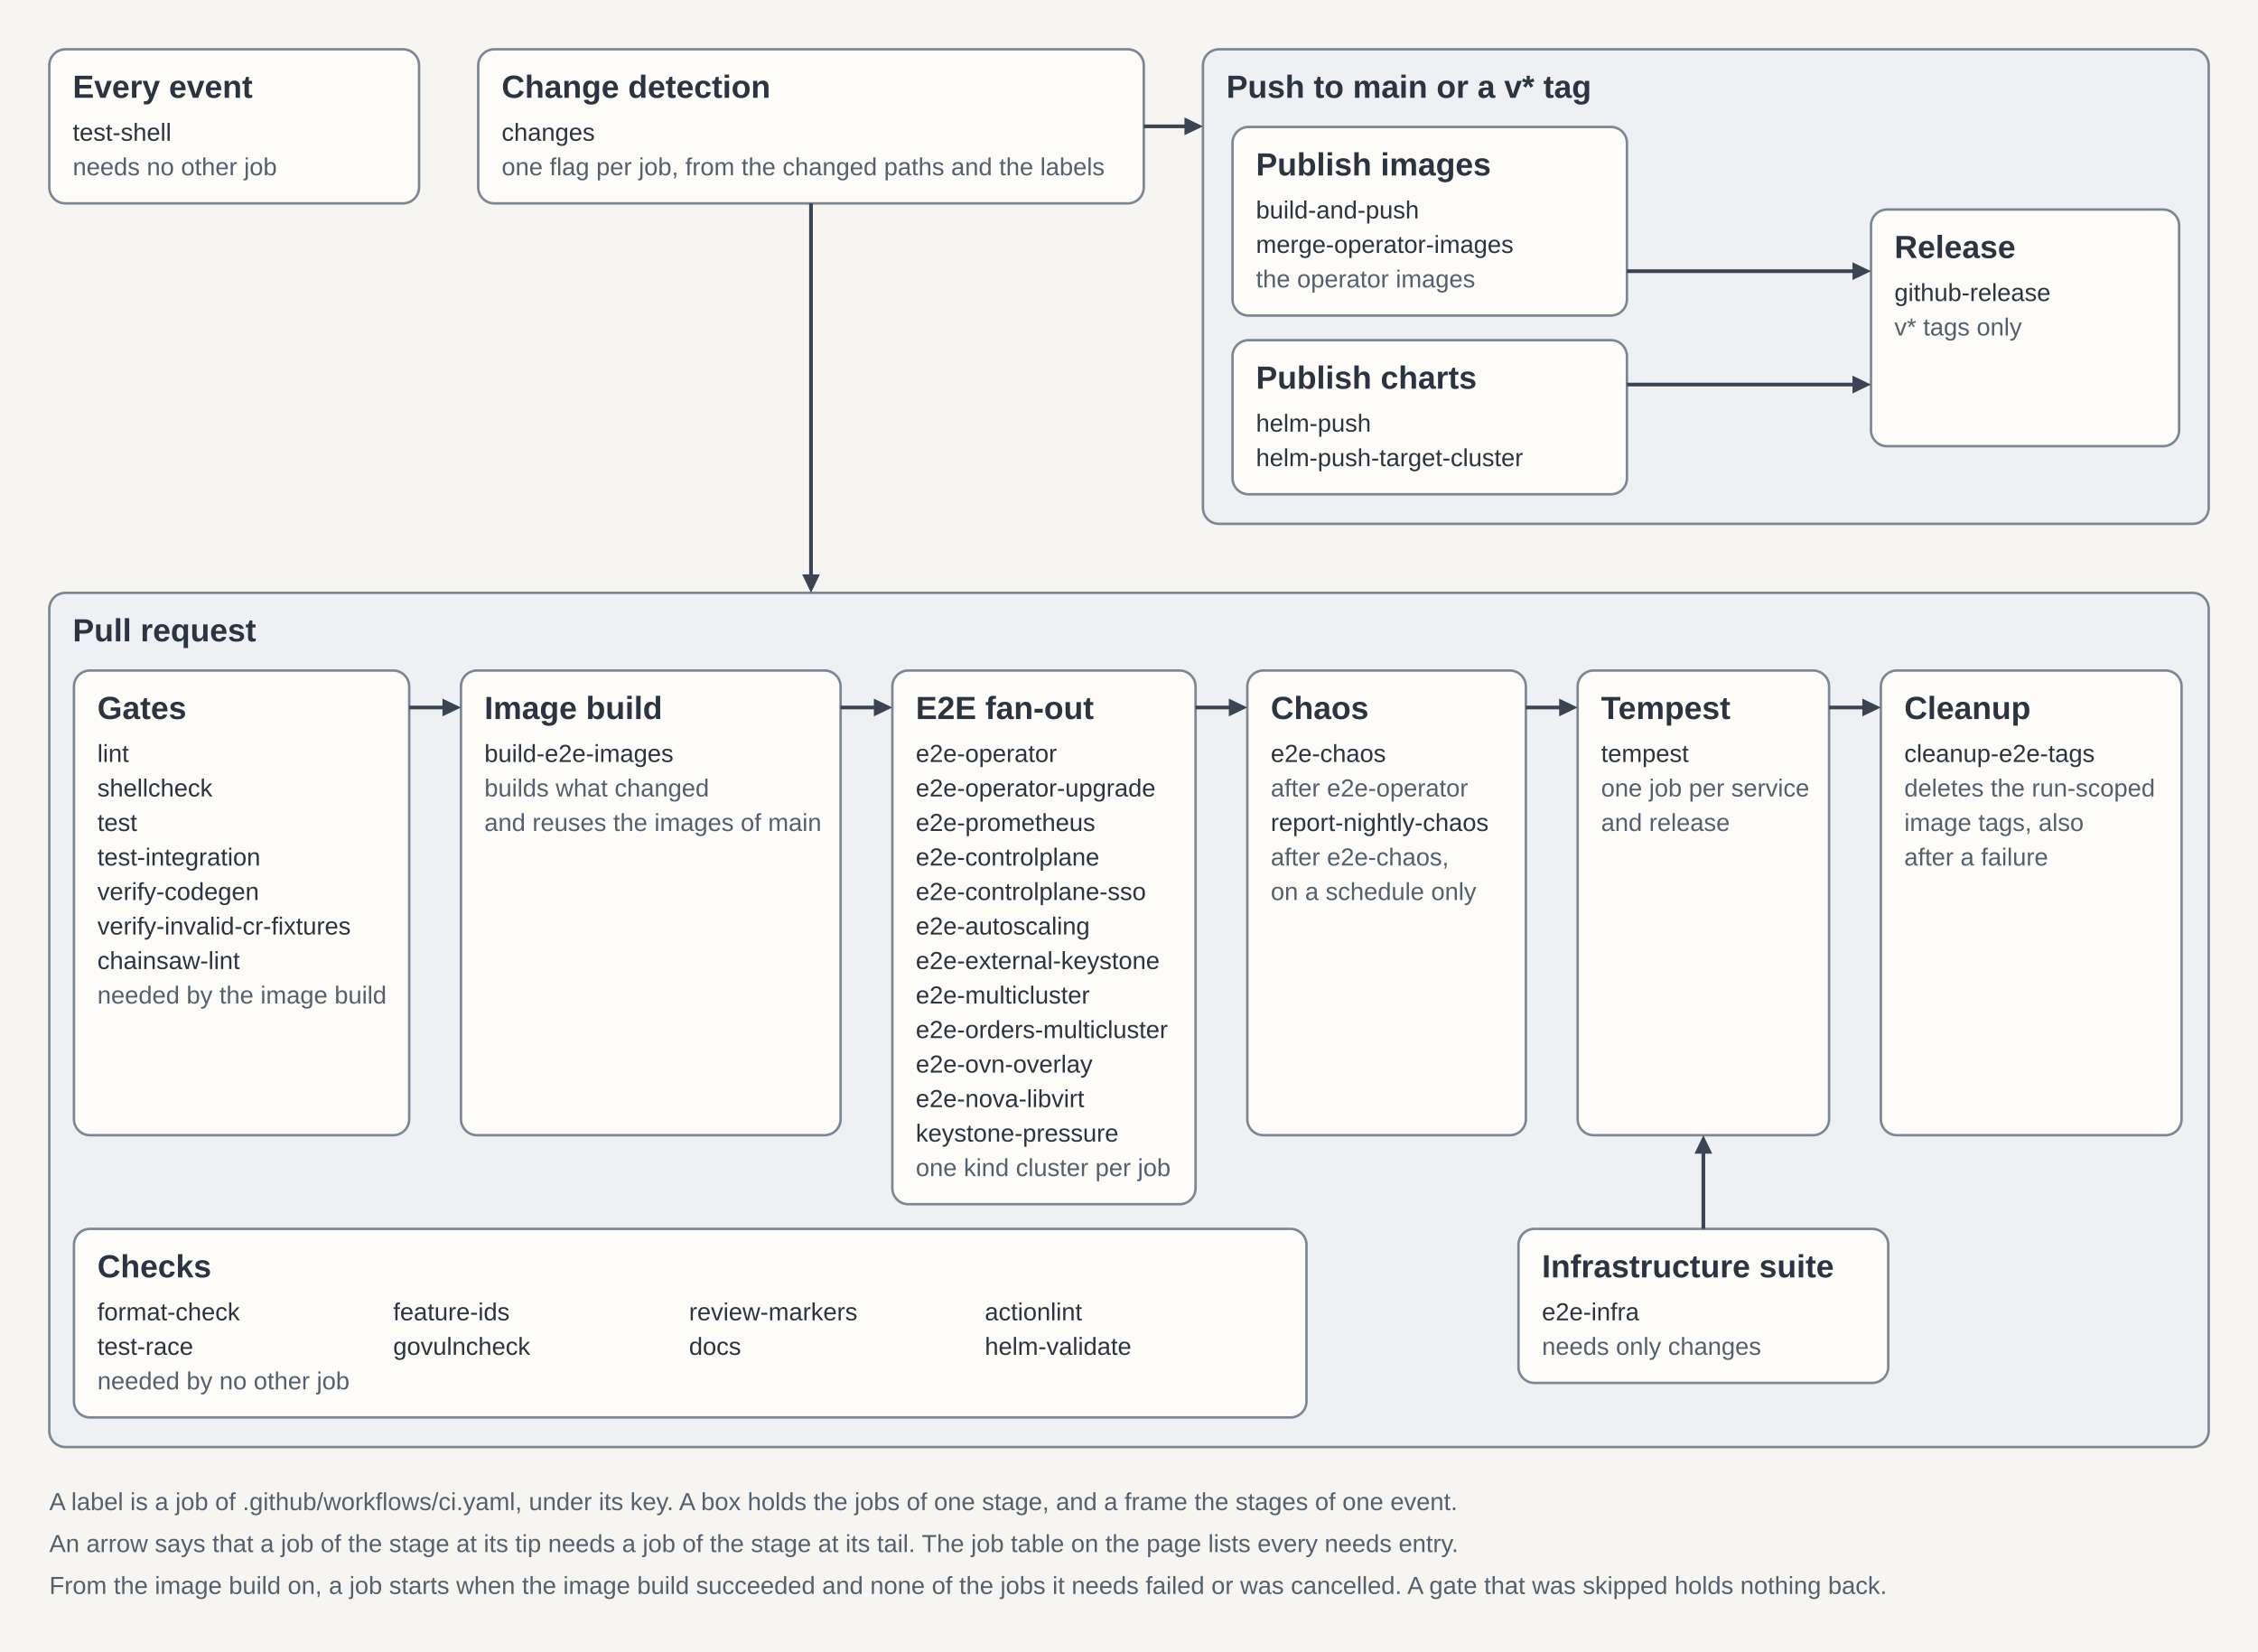
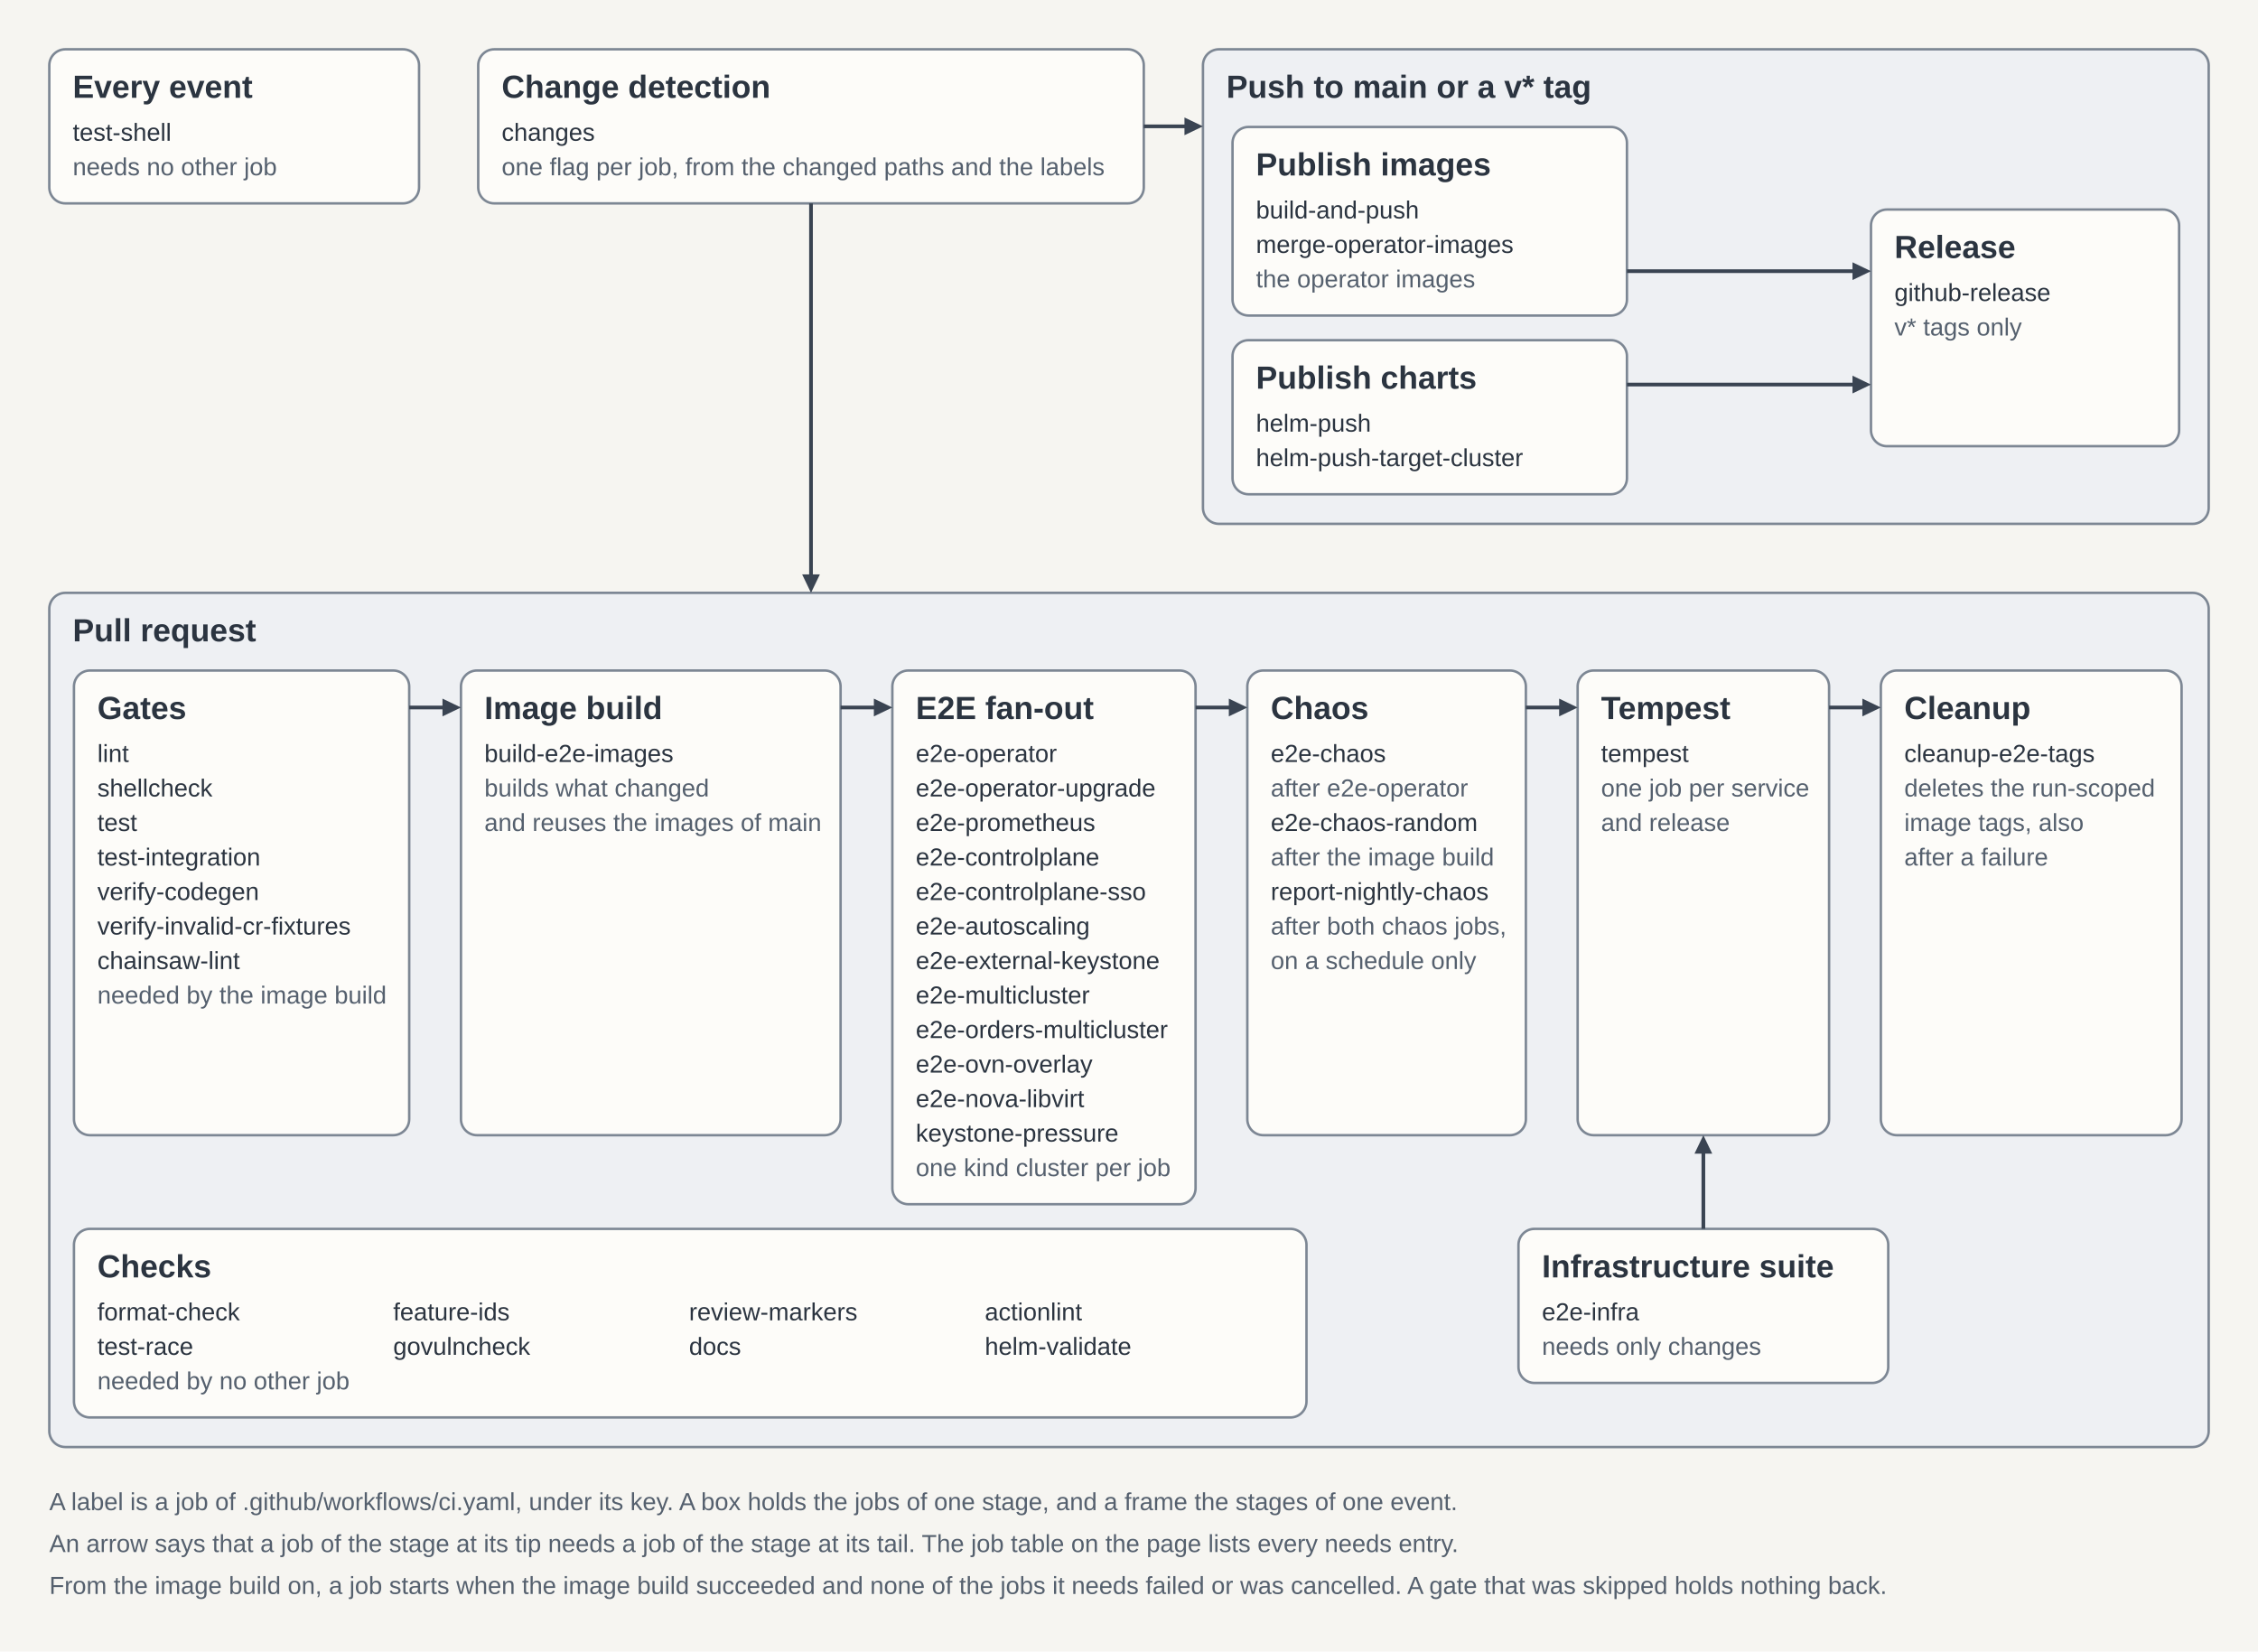
<svg xmlns="http://www.w3.org/2000/svg" width="1832" height="1340" viewBox="0 0 1832 1340" font-family="'IBM Plex Sans', Arial, Helvetica, sans-serif" role="img" aria-label="CI stage overview">
  <rect width="1832" height="1340" fill="#F6F5F1" />
  <rect x="40" y="40" width="300" height="125" rx="13" fill="#FDFCF9" stroke="#7D8794" stroke-width="2" />
  <text x="59" y="79.36" font-size="26" font-weight="700" fill="#2B3440">Every event</text>
  <text x="59" y="114.2" font-size="20" font-weight="400" fill="#2B3440">test-shell</text>
  <text x="59" y="142.2" font-size="20" font-weight="400" fill="#55606E">needs no other job</text>
  <rect x="388" y="40" width="540" height="125" rx="13" fill="#FDFCF9" stroke="#7D8794" stroke-width="2" />
  <text x="407" y="79.36" font-size="26" font-weight="700" fill="#2B3440">Change detection</text>
  <text x="407" y="114.2" font-size="20" font-weight="400" fill="#2B3440">changes</text>
  <text x="407" y="142.2" font-size="20" font-weight="400" fill="#55606E">one flag per job, from the changed paths and the labels</text>
  <rect x="976" y="40" width="816" height="385" rx="13" fill="#EEF0F3" stroke="#7D8794" stroke-width="2" />
  <text x="995" y="79.36" font-size="26" font-weight="700" fill="#2B3440">Push to main or a v* tag</text>
  <rect x="1000" y="103" width="320" height="153" rx="13" fill="#FDFCF9" stroke="#7D8794" stroke-width="2" />
  <text x="1019" y="142.36" font-size="26" font-weight="700" fill="#2B3440">Publish images</text>
  <text x="1019" y="177.2" font-size="20" font-weight="400" fill="#2B3440">build-and-push</text>
  <text x="1019" y="205.2" font-size="20" font-weight="400" fill="#2B3440">merge-operator-images</text>
  <text x="1019" y="233.2" font-size="20" font-weight="400" fill="#55606E">the operator images</text>
  <rect x="1000" y="276" width="320" height="125" rx="13" fill="#FDFCF9" stroke="#7D8794" stroke-width="2" />
  <text x="1019" y="315.36" font-size="26" font-weight="700" fill="#2B3440">Publish charts</text>
  <text x="1019" y="350.2" font-size="20" font-weight="400" fill="#2B3440">helm-push</text>
  <text x="1019" y="378.2" font-size="20" font-weight="400" fill="#2B3440">helm-push-target-cluster</text>
  <rect x="1518" y="170" width="250" height="192" rx="13" fill="#FDFCF9" stroke="#7D8794" stroke-width="2" />
  <text x="1537" y="209.36" font-size="26" font-weight="700" fill="#2B3440">Release</text>
  <text x="1537" y="244.2" font-size="20" font-weight="400" fill="#2B3440">github-release</text>
  <text x="1537" y="272.2" font-size="20" font-weight="400" fill="#55606E">v* tags only</text>
  <rect x="40" y="481" width="1752" height="693" rx="13" fill="#EEF0F3" stroke="#7D8794" stroke-width="2" />
  <text x="59" y="520.36" font-size="26" font-weight="700" fill="#2B3440">Pull request</text>
  <rect x="60" y="544" width="272" height="377" rx="13" fill="#FDFCF9" stroke="#7D8794" stroke-width="2" />
  <text x="79" y="583.36" font-size="26" font-weight="700" fill="#2B3440">Gates</text>
  <text x="79" y="618.2" font-size="20" font-weight="400" fill="#2B3440">lint</text>
  <text x="79" y="646.2" font-size="20" font-weight="400" fill="#2B3440">shellcheck</text>
  <text x="79" y="674.2" font-size="20" font-weight="400" fill="#2B3440">test</text>
  <text x="79" y="702.2" font-size="20" font-weight="400" fill="#2B3440">test-integration</text>
  <text x="79" y="730.2" font-size="20" font-weight="400" fill="#2B3440">verify-codegen</text>
  <text x="79" y="758.2" font-size="20" font-weight="400" fill="#2B3440">verify-invalid-cr-fixtures</text>
  <text x="79" y="786.2" font-size="20" font-weight="400" fill="#2B3440">chainsaw-lint</text>
  <text x="79" y="814.2" font-size="20" font-weight="400" fill="#55606E">needed by the image build</text>
  <rect x="374" y="544" width="308" height="377" rx="13" fill="#FDFCF9" stroke="#7D8794" stroke-width="2" />
  <text x="393" y="583.36" font-size="26" font-weight="700" fill="#2B3440">Image build</text>
  <text x="393" y="618.2" font-size="20" font-weight="400" fill="#2B3440">build-e2e-images</text>
  <text x="393" y="646.2" font-size="20" font-weight="400" fill="#55606E">builds what changed</text>
  <text x="393" y="674.2" font-size="20" font-weight="400" fill="#55606E">and reuses the images of main</text>
  <rect x="724" y="544" width="246" height="433" rx="13" fill="#FDFCF9" stroke="#7D8794" stroke-width="2" />
  <text x="743" y="583.36" font-size="26" font-weight="700" fill="#2B3440">E2E fan-out</text>
  <text x="743" y="618.2" font-size="20" font-weight="400" fill="#2B3440">e2e-operator</text>
  <text x="743" y="646.2" font-size="20" font-weight="400" fill="#2B3440">e2e-operator-upgrade</text>
  <text x="743" y="674.2" font-size="20" font-weight="400" fill="#2B3440">e2e-prometheus</text>
  <text x="743" y="702.2" font-size="20" font-weight="400" fill="#2B3440">e2e-controlplane</text>
  <text x="743" y="730.2" font-size="20" font-weight="400" fill="#2B3440">e2e-controlplane-sso</text>
  <text x="743" y="758.2" font-size="20" font-weight="400" fill="#2B3440">e2e-autoscaling</text>
  <text x="743" y="786.2" font-size="20" font-weight="400" fill="#2B3440">e2e-external-keystone</text>
  <text x="743" y="814.2" font-size="20" font-weight="400" fill="#2B3440">e2e-multicluster</text>
  <text x="743" y="842.2" font-size="20" font-weight="400" fill="#2B3440">e2e-orders-multicluster</text>
  <text x="743" y="870.2" font-size="20" font-weight="400" fill="#2B3440">e2e-ovn-overlay</text>
  <text x="743" y="898.2" font-size="20" font-weight="400" fill="#2B3440">e2e-nova-libvirt</text>
  <text x="743" y="926.2" font-size="20" font-weight="400" fill="#2B3440">keystone-pressure</text>
  <text x="743" y="954.2" font-size="20" font-weight="400" fill="#55606E">one kind cluster per job</text>
  <rect x="1012" y="544" width="226" height="377" rx="13" fill="#FDFCF9" stroke="#7D8794" stroke-width="2" />
  <text x="1031" y="583.36" font-size="26" font-weight="700" fill="#2B3440">Chaos</text>
  <text x="1031" y="618.2" font-size="20" font-weight="400" fill="#2B3440">e2e-chaos</text>
  <text x="1031" y="646.2" font-size="20" font-weight="400" fill="#55606E">after e2e-operator</text>
-   <text x="1031" y="674.2" font-size="20" font-weight="400" fill="#2B3440">report-nightly-chaos</text>
-   <text x="1031" y="702.2" font-size="20" font-weight="400" fill="#55606E">after e2e-chaos,</text>
-   <text x="1031" y="730.2" font-size="20" font-weight="400" fill="#55606E">on a schedule only</text>
+   <text x="1031" y="674.2" font-size="20" font-weight="400" fill="#2B3440">e2e-chaos-random</text>
+   <text x="1031" y="702.2" font-size="20" font-weight="400" fill="#55606E">after the image build</text>
+   <text x="1031" y="730.2" font-size="20" font-weight="400" fill="#2B3440">report-nightly-chaos</text>
+   <text x="1031" y="758.2" font-size="20" font-weight="400" fill="#55606E">after both chaos jobs,</text>
+   <text x="1031" y="786.2" font-size="20" font-weight="400" fill="#55606E">on a schedule only</text>
  <rect x="1280" y="544" width="204" height="377" rx="13" fill="#FDFCF9" stroke="#7D8794" stroke-width="2" />
  <text x="1299" y="583.36" font-size="26" font-weight="700" fill="#2B3440">Tempest</text>
  <text x="1299" y="618.2" font-size="20" font-weight="400" fill="#2B3440">tempest</text>
  <text x="1299" y="646.2" font-size="20" font-weight="400" fill="#55606E">one job per service</text>
  <text x="1299" y="674.2" font-size="20" font-weight="400" fill="#55606E">and release</text>
  <rect x="1526" y="544" width="244" height="377" rx="13" fill="#FDFCF9" stroke="#7D8794" stroke-width="2" />
  <text x="1545" y="583.36" font-size="26" font-weight="700" fill="#2B3440">Cleanup</text>
  <text x="1545" y="618.2" font-size="20" font-weight="400" fill="#2B3440">cleanup-e2e-tags</text>
  <text x="1545" y="646.2" font-size="20" font-weight="400" fill="#55606E">deletes the run-scoped</text>
  <text x="1545" y="674.2" font-size="20" font-weight="400" fill="#55606E">image tags, also</text>
  <text x="1545" y="702.2" font-size="20" font-weight="400" fill="#55606E">after a failure</text>
  <rect x="60" y="997" width="1000" height="153" rx="13" fill="#FDFCF9" stroke="#7D8794" stroke-width="2" />
  <text x="79" y="1036.36" font-size="26" font-weight="700" fill="#2B3440">Checks</text>
  <text x="79" y="1071.2" font-size="20" font-weight="400" fill="#2B3440">format-check</text>
  <text x="319" y="1071.2" font-size="20" font-weight="400" fill="#2B3440">feature-ids</text>
  <text x="559" y="1071.2" font-size="20" font-weight="400" fill="#2B3440">review-markers</text>
  <text x="799" y="1071.2" font-size="20" font-weight="400" fill="#2B3440">actionlint</text>
  <text x="79" y="1099.2" font-size="20" font-weight="400" fill="#2B3440">test-race</text>
  <text x="319" y="1099.2" font-size="20" font-weight="400" fill="#2B3440">govulncheck</text>
  <text x="559" y="1099.2" font-size="20" font-weight="400" fill="#2B3440">docs</text>
  <text x="799" y="1099.2" font-size="20" font-weight="400" fill="#2B3440">helm-validate</text>
  <text x="79" y="1127.2" font-size="20" font-weight="400" fill="#55606E">needed by no other job</text>
  <rect x="1232" y="997" width="300" height="125" rx="13" fill="#FDFCF9" stroke="#7D8794" stroke-width="2" />
  <text x="1251" y="1036.36" font-size="26" font-weight="700" fill="#2B3440">Infrastructure suite</text>
  <text x="1251" y="1071.2" font-size="20" font-weight="400" fill="#2B3440">e2e-infra</text>
  <text x="1251" y="1099.2" font-size="20" font-weight="400" fill="#55606E">needs only changes</text>
  <polyline points="658,165 658,470.5" fill="none" stroke="#3A4452" stroke-width="3" />
  <polygon points="658,481 650.8,466 665.2,466" fill="#3A4452" />
  <polyline points="928,102.5 965.5,102.5" fill="none" stroke="#3A4452" stroke-width="3" />
  <polygon points="976,102.5 961,109.7 961,95.3" fill="#3A4452" />
  <polyline points="332,574 363.5,574" fill="none" stroke="#3A4452" stroke-width="3" />
  <polygon points="374,574 359,581.2 359,566.8" fill="#3A4452" />
  <polyline points="682,574 713.5,574" fill="none" stroke="#3A4452" stroke-width="3" />
  <polygon points="724,574 709,581.2 709,566.8" fill="#3A4452" />
  <polyline points="970,574 1001.5,574" fill="none" stroke="#3A4452" stroke-width="3" />
  <polygon points="1012,574 997,581.2 997,566.8" fill="#3A4452" />
  <polyline points="1238,574 1269.5,574" fill="none" stroke="#3A4452" stroke-width="3" />
  <polygon points="1280,574 1265,581.2 1265,566.8" fill="#3A4452" />
  <polyline points="1484,574 1515.5,574" fill="none" stroke="#3A4452" stroke-width="3" />
  <polygon points="1526,574 1511,581.2 1511,566.8" fill="#3A4452" />
  <polyline points="1382,997 1382,931.5" fill="none" stroke="#3A4452" stroke-width="3" />
  <polygon points="1382,921 1389.2,936 1374.8,936" fill="#3A4452" />
  <polyline points="1320,220 1507.5,220" fill="none" stroke="#3A4452" stroke-width="3" />
  <polygon points="1518,220 1503,227.2 1503,212.8" fill="#3A4452" />
  <polyline points="1320,312 1507.5,312" fill="none" stroke="#3A4452" stroke-width="3" />
  <polygon points="1518,312 1503,319.2 1503,304.8" fill="#3A4452" />
  <text x="40" y="1225.2" font-size="20" font-weight="400" fill="#55606E">A label is a job of .github/workflows/ci.yaml, under its key. A box holds the jobs of one stage, and a frame the stages of one event.</text>
  <text x="40" y="1259.2" font-size="20" font-weight="400" fill="#55606E">An arrow says that a job of the stage at its tip needs a job of the stage at its tail. The job table on the page lists every needs entry.</text>
  <text x="40" y="1293.2" font-size="20" font-weight="400" fill="#55606E">From the image build on, a job starts when the image build succeeded and none of the jobs it needs failed or was cancelled. A gate that was skipped holds nothing back.</text>
</svg>
